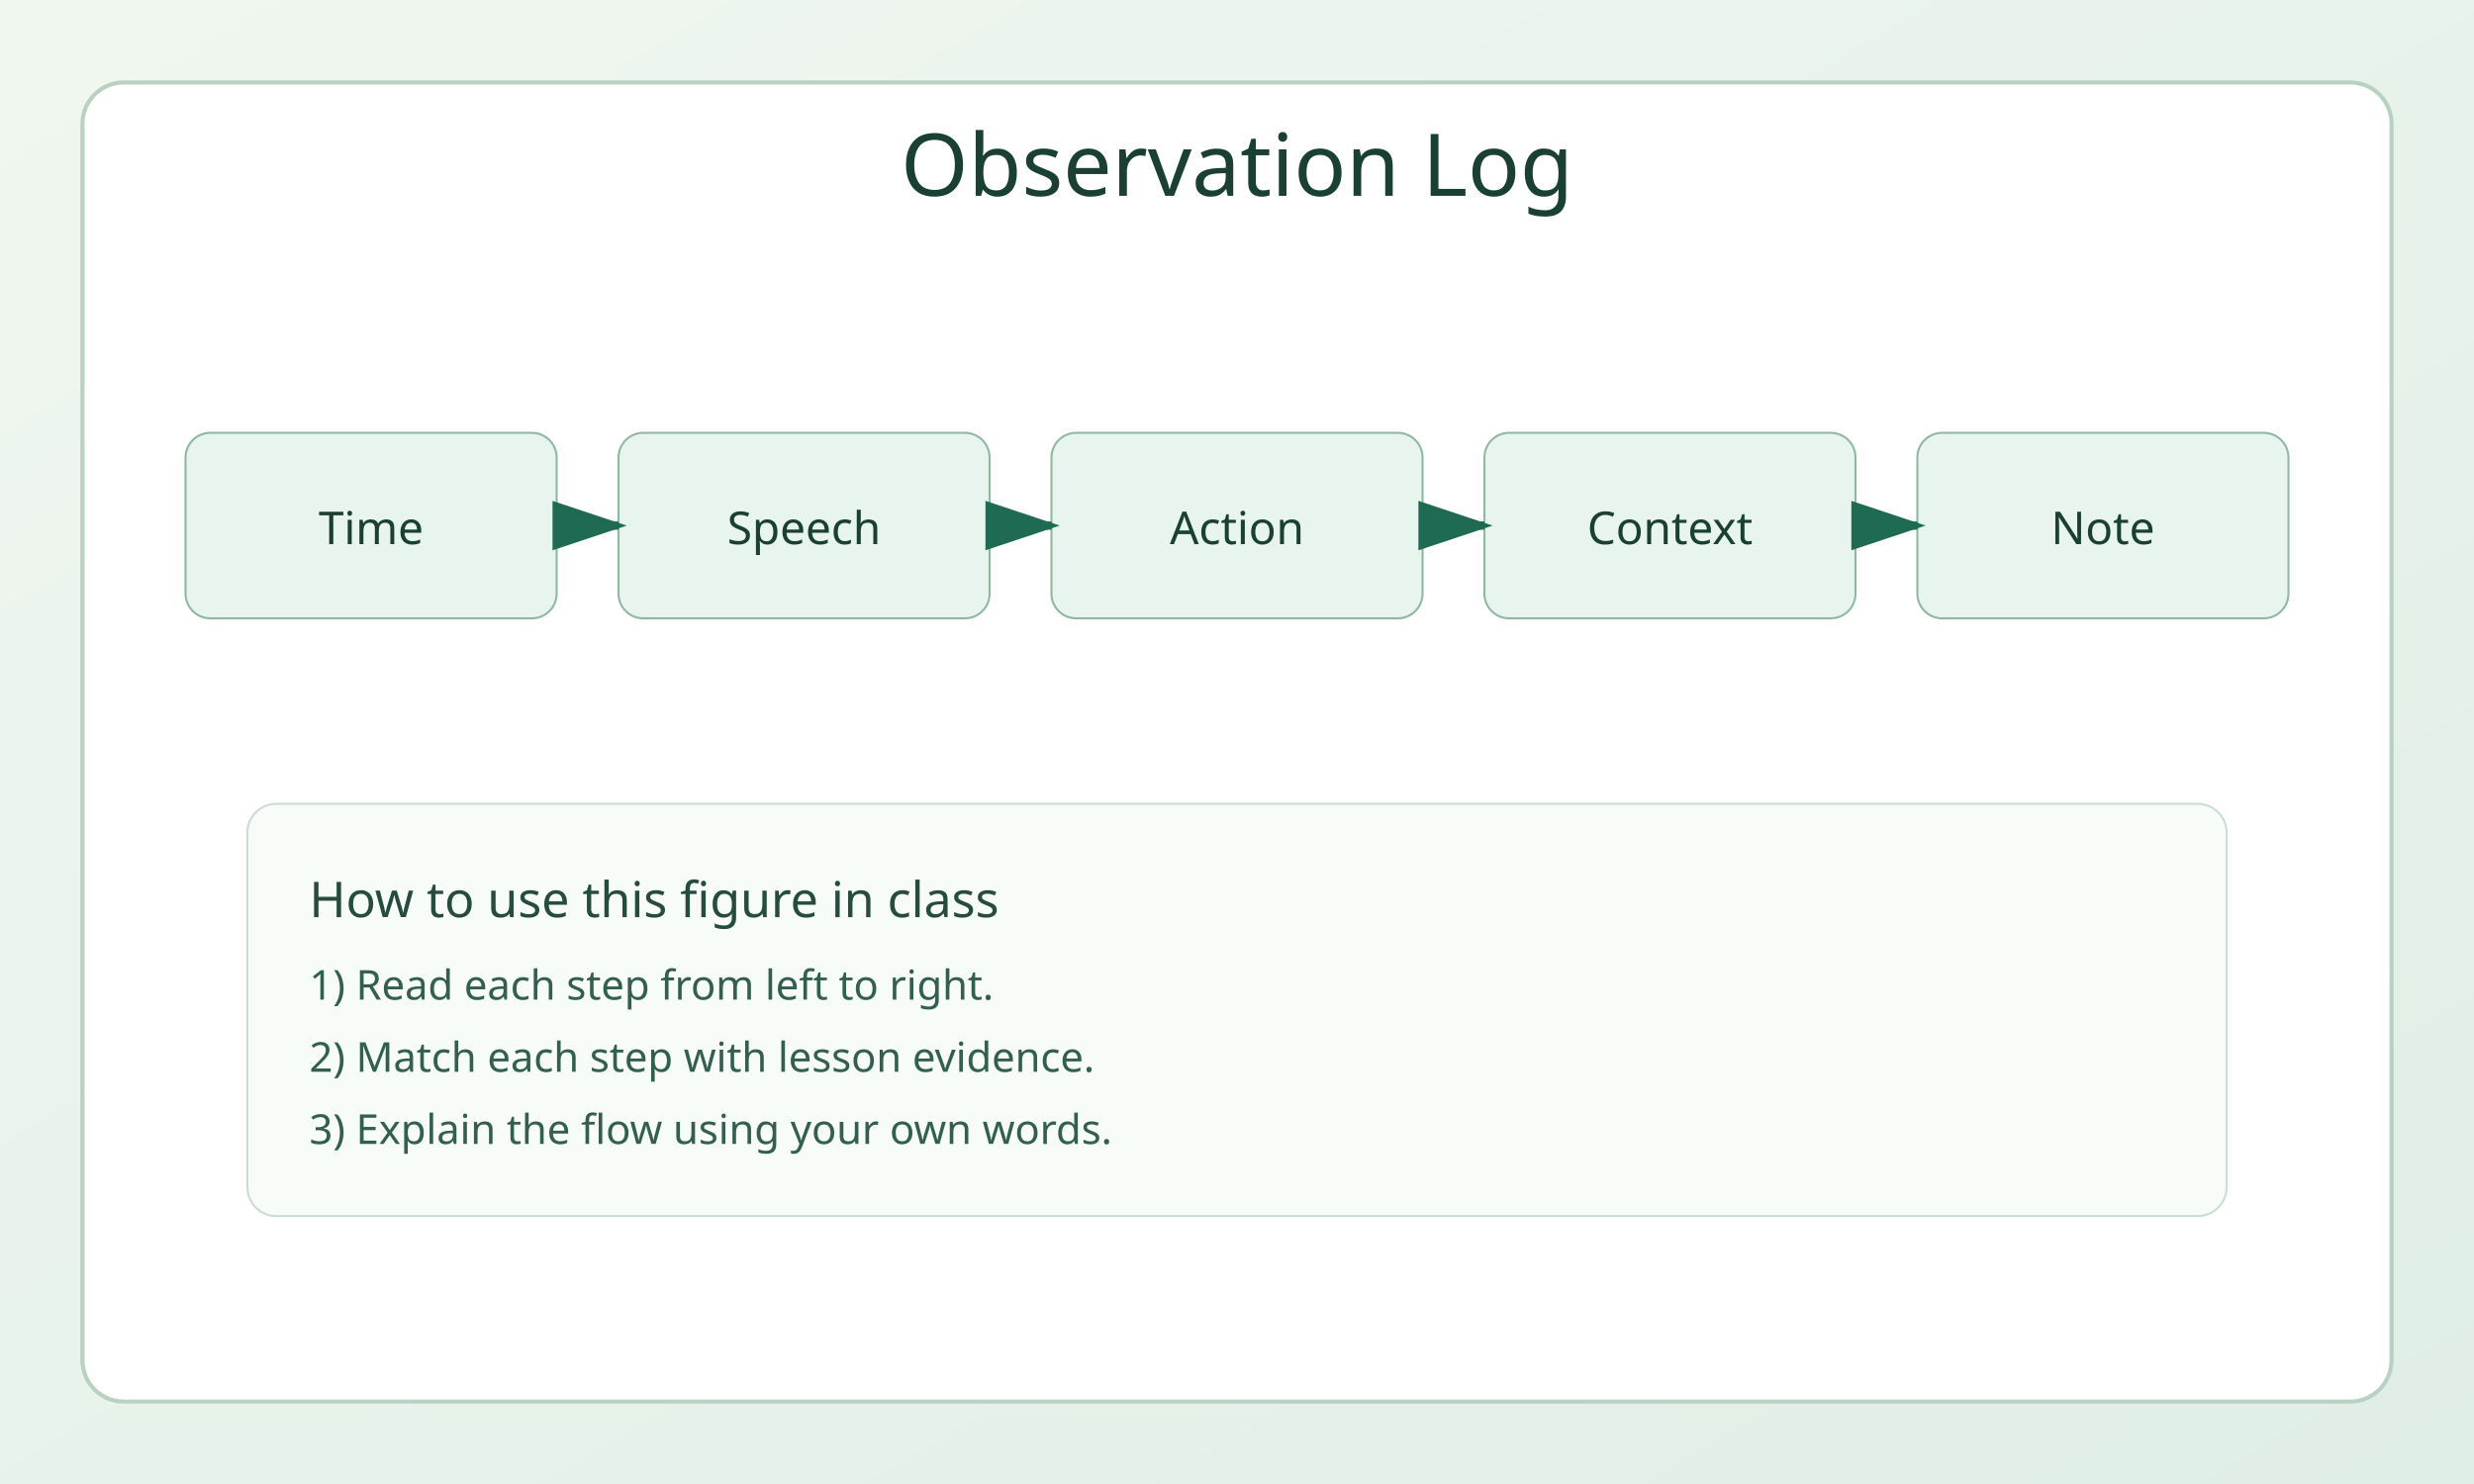
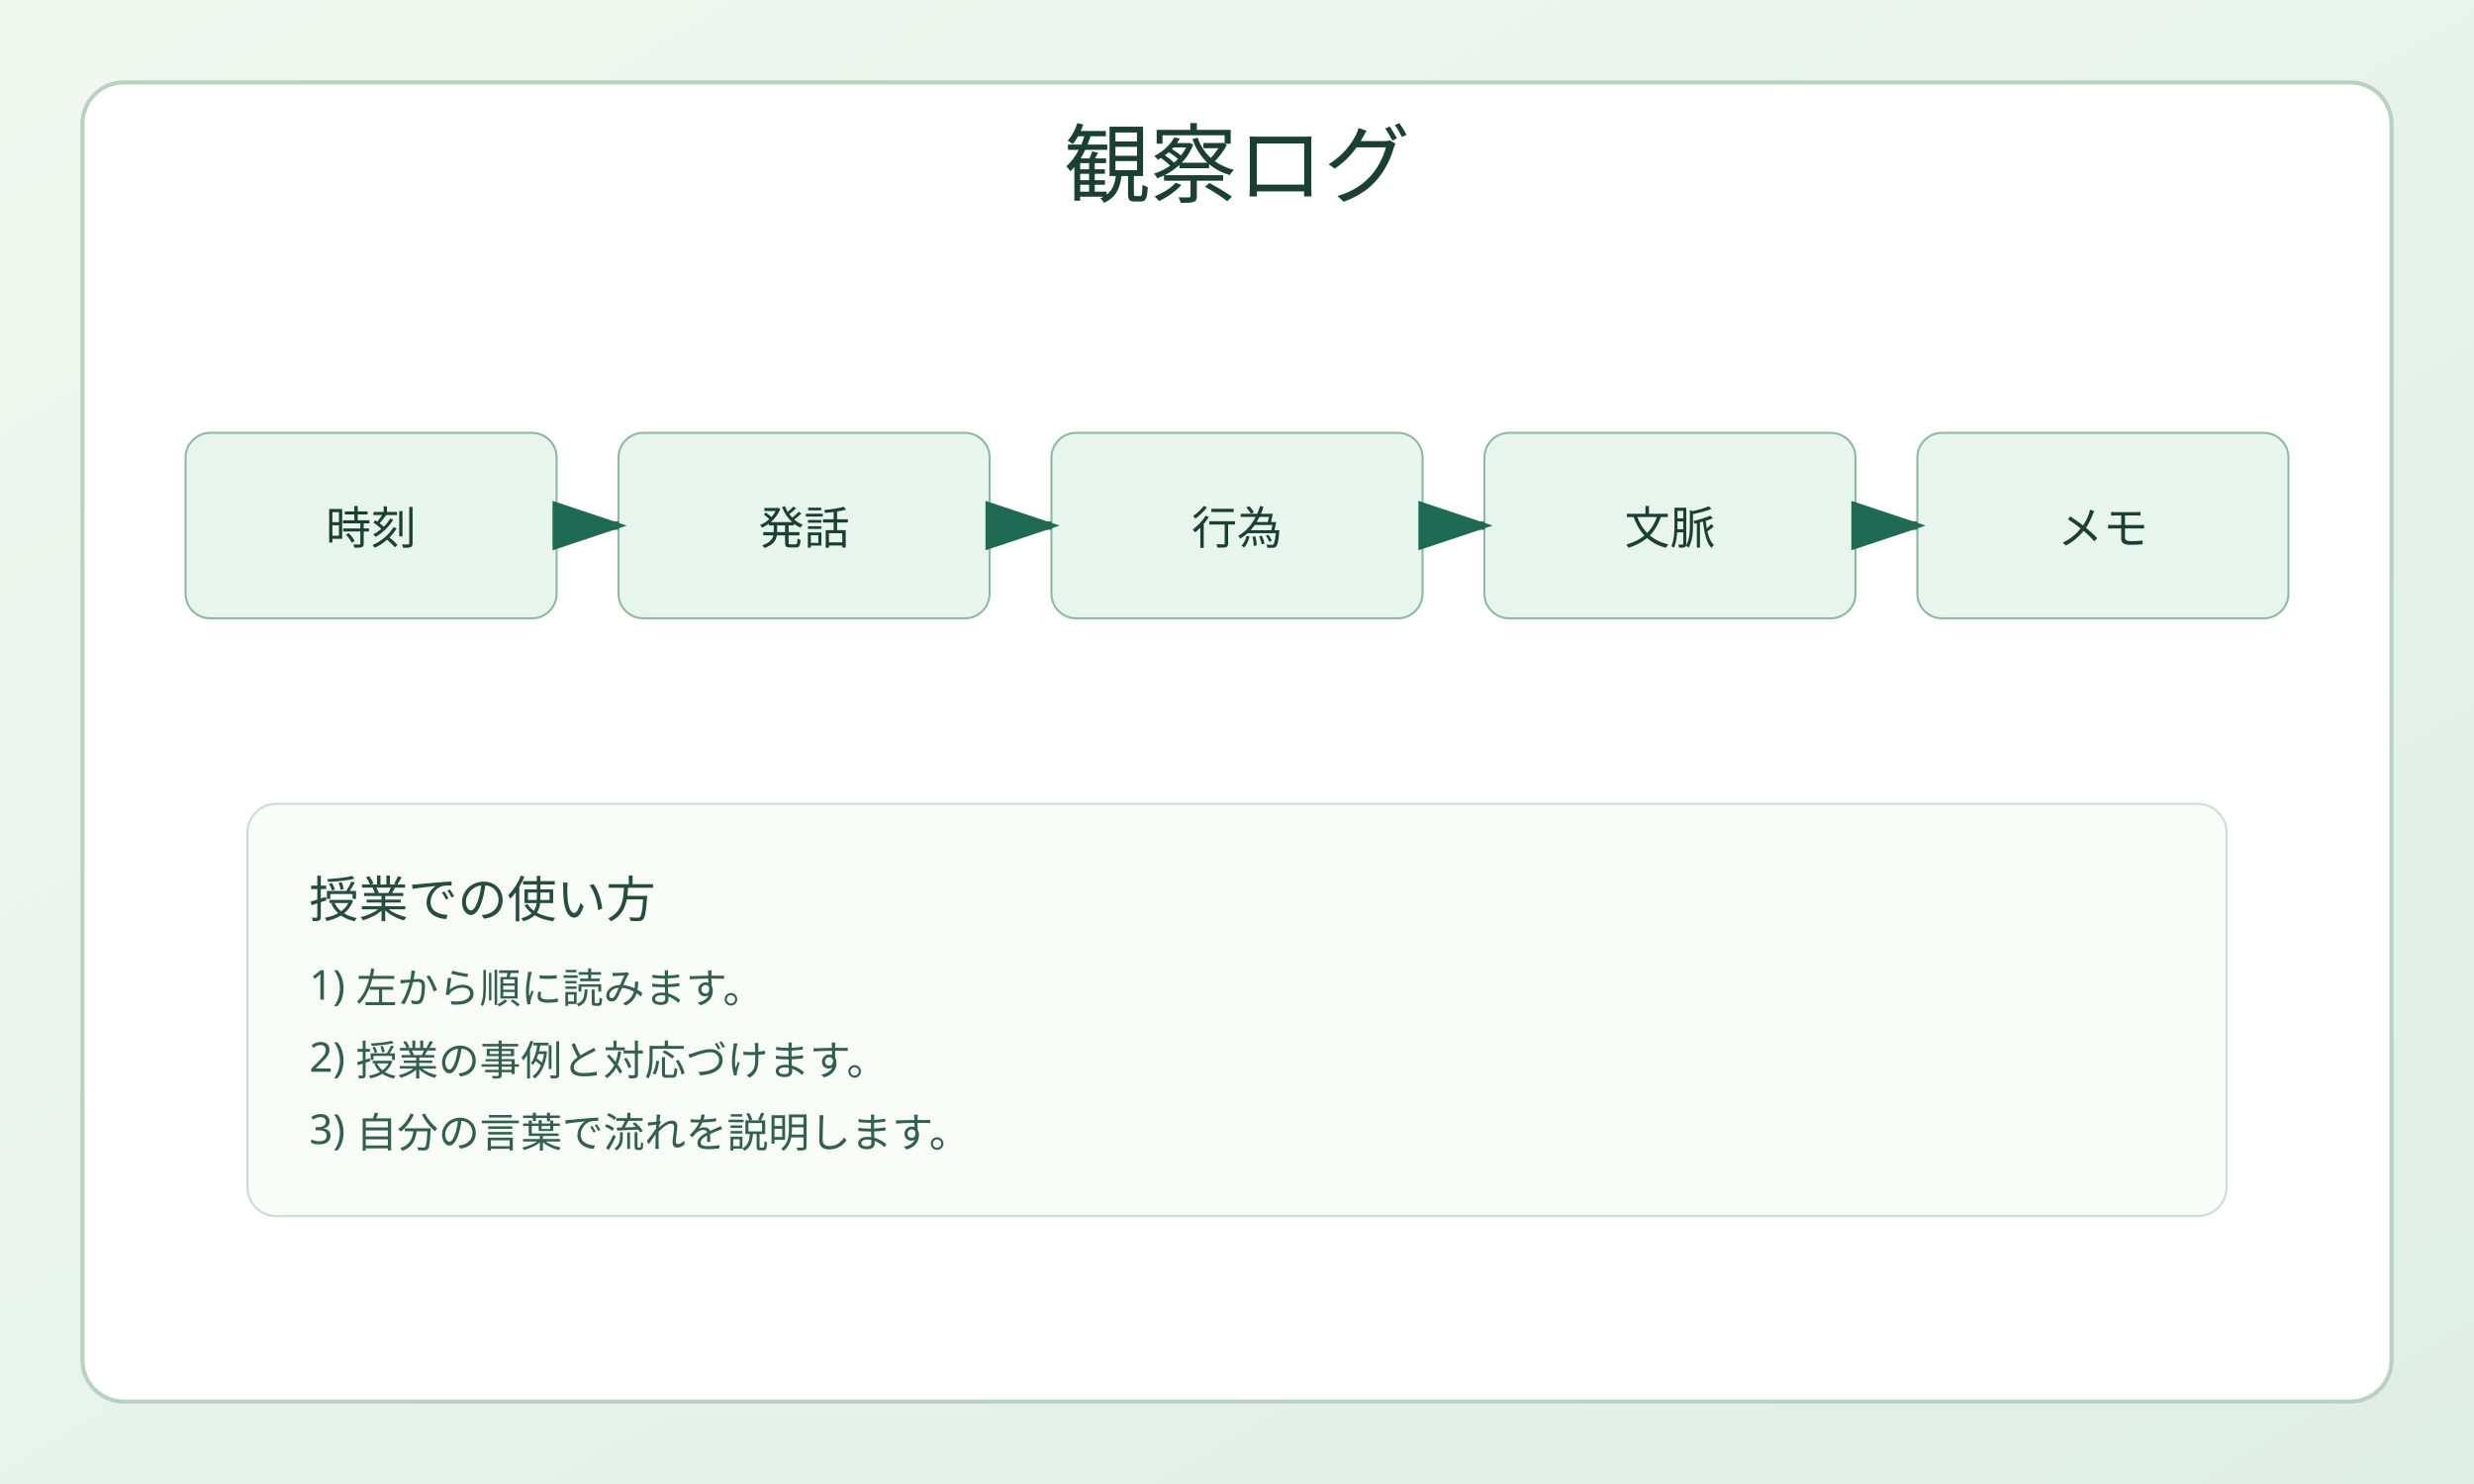
<svg xmlns="http://www.w3.org/2000/svg" width="1200" height="720" viewBox="0 0 1200 720" role="img" aria-labelledby="t d">
  <defs>
    <linearGradient id="g" x1="0" y1="0" x2="1" y2="1">
      <stop offset="0%" stop-color="#f0f7ef" />
      <stop offset="100%" stop-color="#dfeee7" />
    </linearGradient>
    <marker id="arrow" markerWidth="10" markerHeight="10" refX="8" refY="3" orient="auto">
      <path d="M0,0 L0,6 L9,3 z" fill="#1e6a53" />
    </marker>
  </defs>
  <rect x="0" y="0" width="1200" height="720" fill="url(#g)" />
  <rect x="40" y="40" width="1120" height="640" rx="20" fill="#ffffff" stroke="#b9d1c2" stroke-width="2" />
-   <text x="600" y="95" text-anchor="middle" font-family="Verdana, sans-serif" font-size="42" fill="#1a3f33">Observation Log</text>
+   <text x="600" y="95" text-anchor="middle" font-family="Verdana, sans-serif" font-size="42" fill="#1a3f33">観察ログ</text>
  <rect x="90" y="210" width="180" height="90" rx="12" fill="#e8f4ee" stroke="#8fb8a3" />
-   <text x="180" y="264" text-anchor="middle" font-family="Verdana, sans-serif" font-size="22" fill="#1a3f33">Time</text>
+   <text x="180" y="264" text-anchor="middle" font-family="Verdana, sans-serif" font-size="22" fill="#1a3f33">時刻</text>
  <rect x="300" y="210" width="180" height="90" rx="12" fill="#e8f4ee" stroke="#8fb8a3" />
-   <text x="390" y="264" text-anchor="middle" font-family="Verdana, sans-serif" font-size="22" fill="#1a3f33">Speech</text>
+   <text x="390" y="264" text-anchor="middle" font-family="Verdana, sans-serif" font-size="22" fill="#1a3f33">発話</text>
  <rect x="510" y="210" width="180" height="90" rx="12" fill="#e8f4ee" stroke="#8fb8a3" />
-   <text x="600" y="264" text-anchor="middle" font-family="Verdana, sans-serif" font-size="22" fill="#1a3f33">Action</text>
+   <text x="600" y="264" text-anchor="middle" font-family="Verdana, sans-serif" font-size="22" fill="#1a3f33">行為</text>
  <rect x="720" y="210" width="180" height="90" rx="12" fill="#e8f4ee" stroke="#8fb8a3" />
-   <text x="810" y="264" text-anchor="middle" font-family="Verdana, sans-serif" font-size="22" fill="#1a3f33">Context</text>
+   <text x="810" y="264" text-anchor="middle" font-family="Verdana, sans-serif" font-size="22" fill="#1a3f33">文脈</text>
  <rect x="930" y="210" width="180" height="90" rx="12" fill="#e8f4ee" stroke="#8fb8a3" />
-   <text x="1020" y="264" text-anchor="middle" font-family="Verdana, sans-serif" font-size="22" fill="#1a3f33">Note</text>
+   <text x="1020" y="264" text-anchor="middle" font-family="Verdana, sans-serif" font-size="22" fill="#1a3f33">メモ</text>
  <line x1="270" y1="255" x2="300" y2="255" stroke="#1e6a53" stroke-width="4" marker-end="url(#arrow)" />
  <line x1="480" y1="255" x2="510" y2="255" stroke="#1e6a53" stroke-width="4" marker-end="url(#arrow)" />
  <line x1="690" y1="255" x2="720" y2="255" stroke="#1e6a53" stroke-width="4" marker-end="url(#arrow)" />
  <line x1="900" y1="255" x2="930" y2="255" stroke="#1e6a53" stroke-width="4" marker-end="url(#arrow)" />
  <rect x="120" y="390" width="960" height="200" rx="14" fill="#f8fcf9" stroke="#c9ddd1" />
-   <text x="150" y="445" font-family="Verdana, sans-serif" font-size="24" fill="#264b3f">How to use this figure in class</text>
-   <text x="150" y="485" font-family="Verdana, sans-serif" font-size="20" fill="#335f50">1) Read each step from left to right.</text>
-   <text x="150" y="520" font-family="Verdana, sans-serif" font-size="20" fill="#335f50">2) Match each step with lesson evidence.</text>
-   <text x="150" y="555" font-family="Verdana, sans-serif" font-size="20" fill="#335f50">3) Explain the flow using your own words.</text>
+   <text x="150" y="445" font-family="Verdana, sans-serif" font-size="24" fill="#264b3f">授業での使い方</text>
+   <text x="150" y="485" font-family="Verdana, sans-serif" font-size="20" fill="#335f50">1) 左から順に読みます。</text>
+   <text x="150" y="520" font-family="Verdana, sans-serif" font-size="20" fill="#335f50">2) 授業の事例と対応づけます。</text>
+   <text x="150" y="555" font-family="Verdana, sans-serif" font-size="20" fill="#335f50">3) 自分の言葉で流れを説明します。</text>
</svg>
